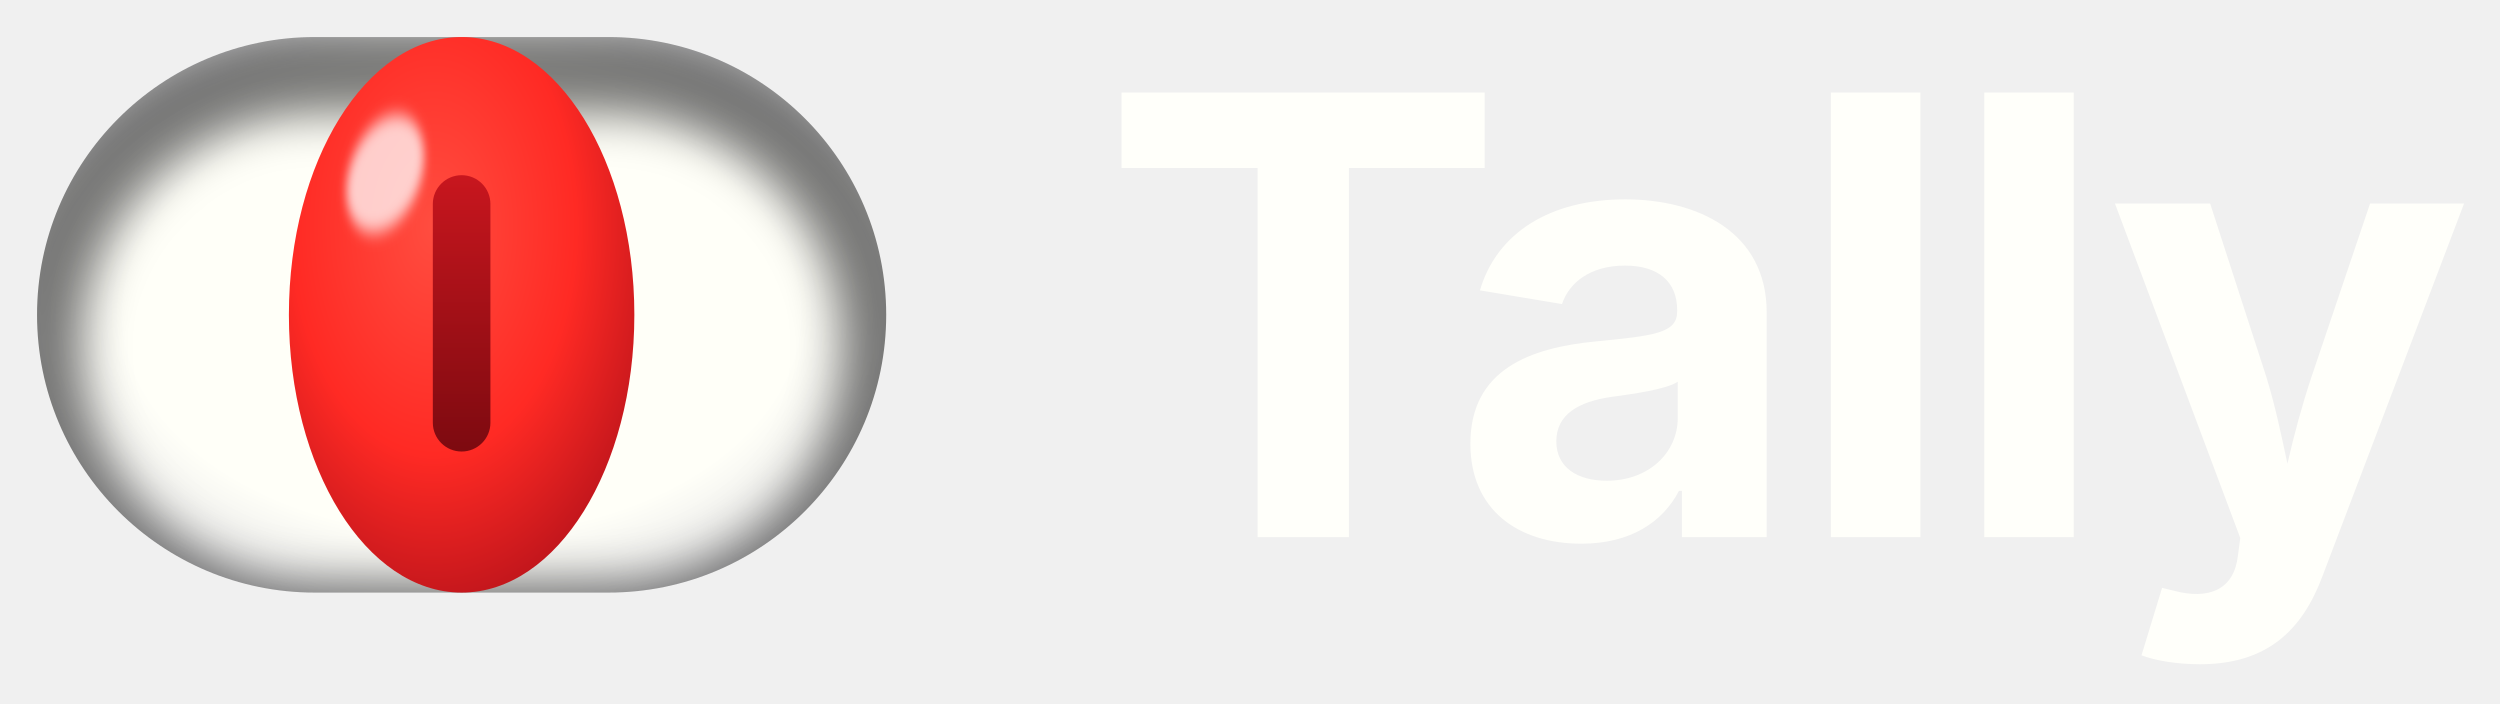
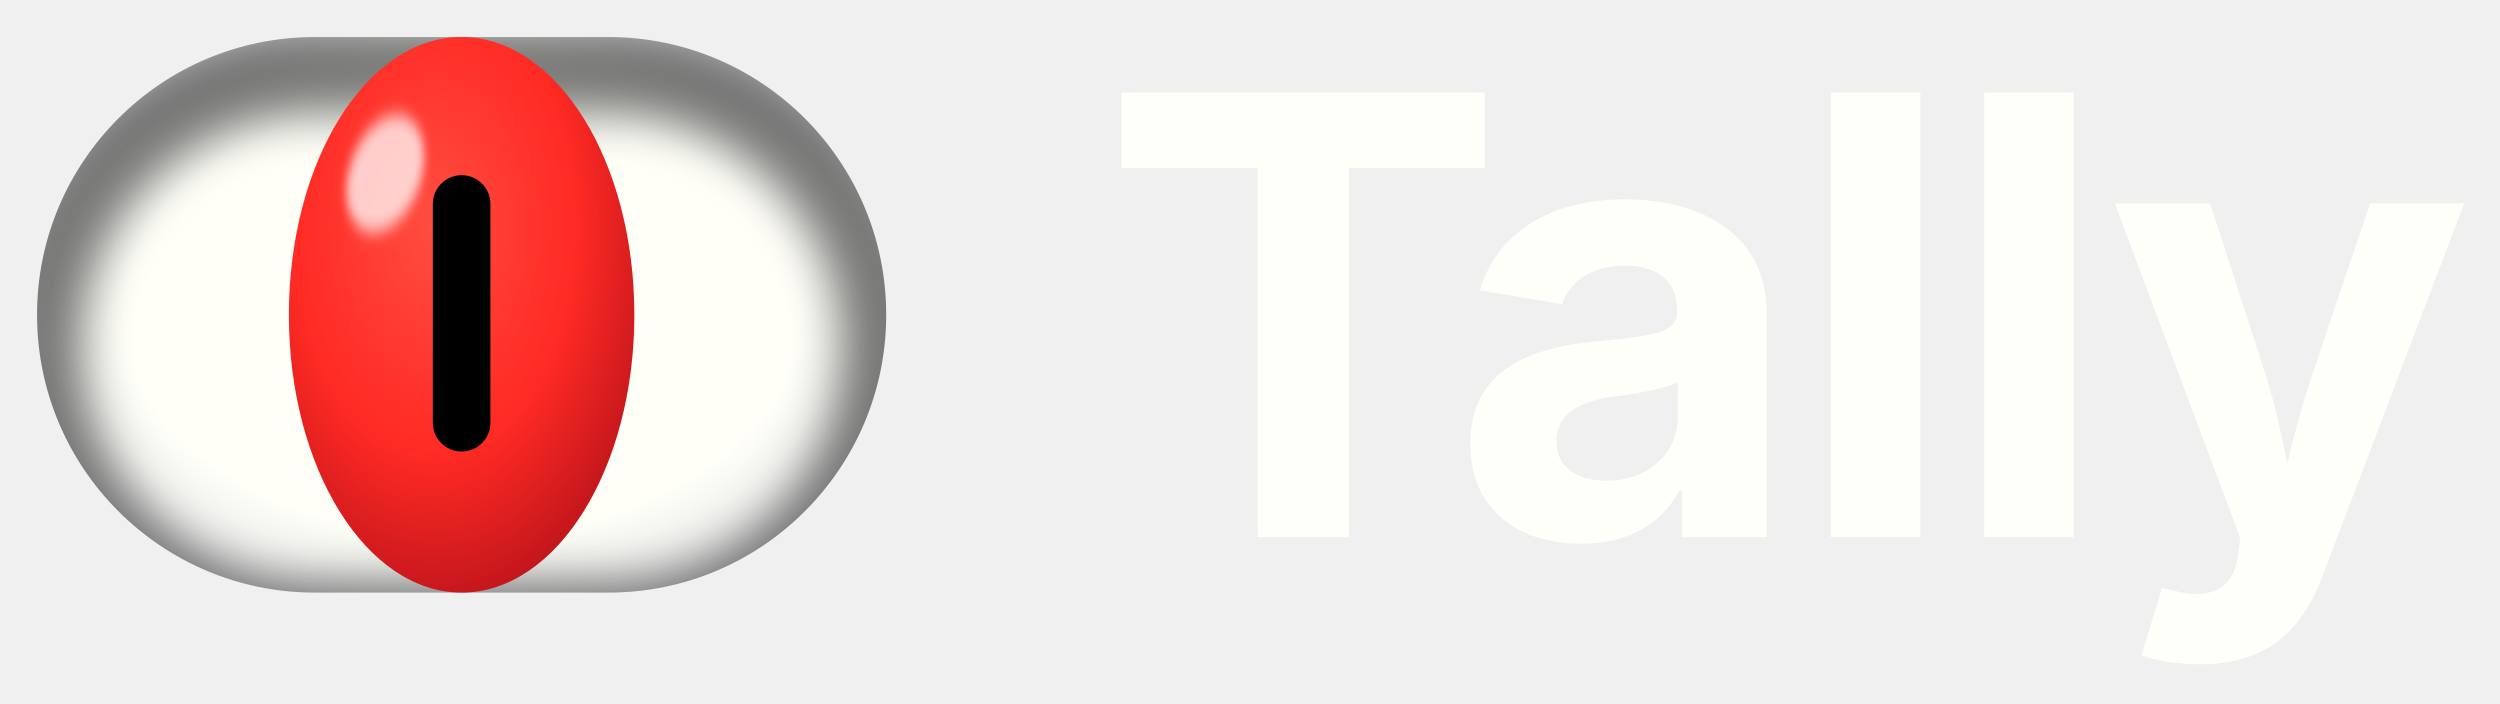
<svg xmlns="http://www.w3.org/2000/svg" viewBox="52 52 540 152" width="540" height="152" role="img" aria-label="Tally">
  <defs>
    <radialGradient id="lgsc" cx="50%" cy="50%" r="72%">
      <stop offset="0.55" stop-color="#fffff8" />
      <stop offset="1" stop-color="#c9c9d3" />
    </radialGradient>
    <radialGradient id="lgir" cx="42%" cy="34%" r="75%">
      <stop offset="0" stop-color="#ff4d40" />
      <stop offset="0.55" stop-color="#ff2a24" />
      <stop offset="1" stop-color="#b3111a" />
    </radialGradient>
-     <linearGradient id="lgco" x1="0" y1="0" x2="0" y2="1">
-       <stop offset="0" stop-color="#c8161e" />
-       <stop offset="1" stop-color="#7d0a10" />
-     </linearGradient>
    <clipPath id="lgcp">
      <rect x="60.00" y="60.00" width="183.42" height="120.00" rx="60.00" />
    </clipPath>
    <filter id="lgsh" x="-30%" y="-60%" width="160%" height="220%">
      <feGaussianBlur stdDeviation="4.80" />
    </filter>
    <filter id="lghl" x="-60%" y="-60%" width="220%" height="220%">
      <feGaussianBlur stdDeviation="1.44" />
    </filter>
  </defs>
  <rect x="60.00" y="60.00" width="183.42" height="120.00" rx="60.00" fill="url(#lgsc)" />
  <g clip-path="url(#lgcp)">
    <rect x="60.00" y="67.20" width="183.42" height="120.00" rx="60.00" fill="none" stroke="#000" stroke-opacity="0.5" stroke-width="19.20" filter="url(#lgsh)" />
  </g>
  <ellipse cx="151.71" cy="120.00" rx="37.31" ry="60.00" fill="url(#lgir)" />
-   <rect x="145.49" y="89.84" width="12.44" height="59.69" rx="6.22" fill="url(#lgco)" />
+   <rect x="145.49" y="89.84" width="12.44" height="59.69" rx="6.22" fill="#000" />
  <ellipse cx="135.20" cy="89.52" rx="7.77" ry="13.06" transform="rotate(18 135.20 89.52)" fill="#fff" fill-opacity="0.75" filter="url(#lghl)" />
  <path transform="translate(289.42 168.02)" d="M4.834 -79.729H34.225V0.0H53.947V-79.729H83.273V-96.035H4.834Z M104.159 1.418C114.794 1.418 121.755 -3.287 125.235 -9.99H125.88V0.0H144.184V-48.533C144.184 -66.0 129.102 -72.961 113.633 -72.961C97.52 -72.961 85.919 -65.807 82.245 -53.303L99.969 -50.338C101.516 -54.979 106.092 -58.652 113.569 -58.652C120.788 -58.652 124.848 -55.172 124.848 -49.049V-48.727C124.848 -44.021 119.756 -43.506 107.381 -42.281C93.202 -40.928 80.182 -36.287 80.182 -20.174C80.182 -5.93 90.43 1.418 104.159 1.418ZM109.637 -12.182C103.256 -12.182 98.745 -15.082 98.745 -20.689C98.745 -26.49 103.514 -29.262 110.669 -30.293C114.922 -30.873 122.592 -31.904 124.977 -33.58V-25.781C124.977 -18.176 118.661 -12.182 109.637 -12.182Z M177.38 -96.035H158.044V0.0H177.38Z M210.512 -96.035H191.176V0.0H210.512Z M225.145 25.523C227.917 26.619 232.686 27.457 237.778 27.457C252.215 27.457 259.821 20.174 264.204 8.508L294.819 -72.059H274.516L261.883 -34.676C259.821 -28.488 258.145 -22.301 256.663 -15.855C255.309 -22.236 254.02 -28.424 252.086 -34.676L239.969 -72.059H219.409L246.479 0.193L245.963 4.061C245.126 11.279 239.776 13.664 231.977 11.537L229.592 10.957Z" fill="#fffffa" />
</svg>
